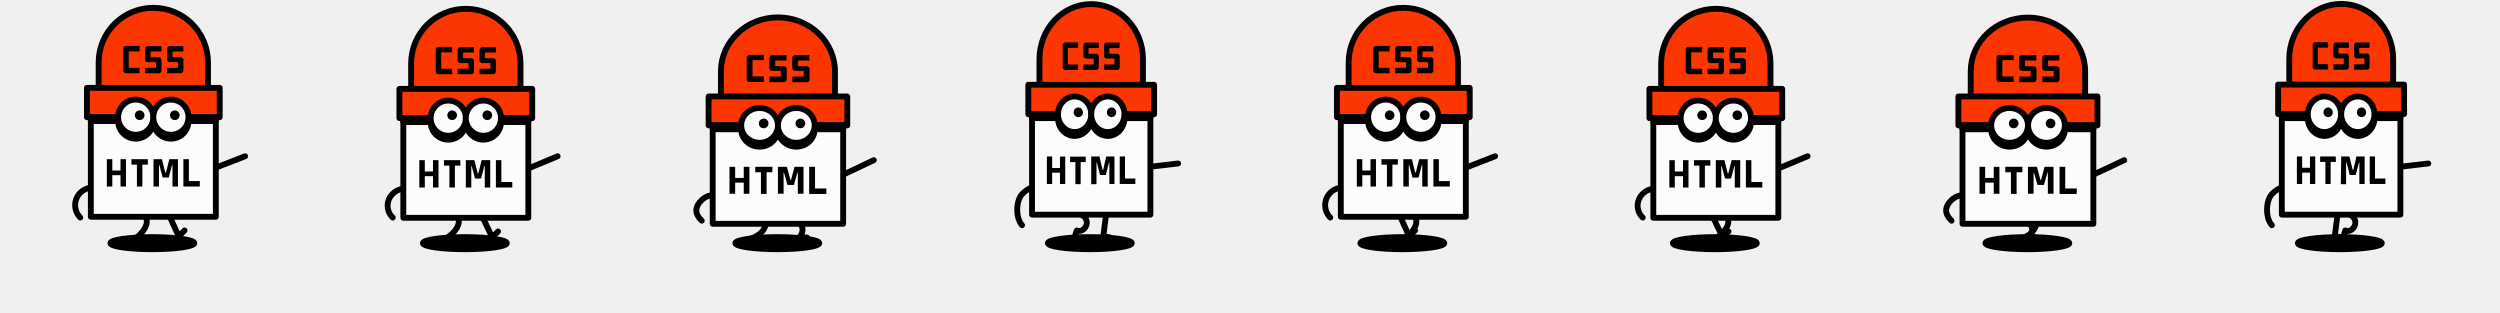
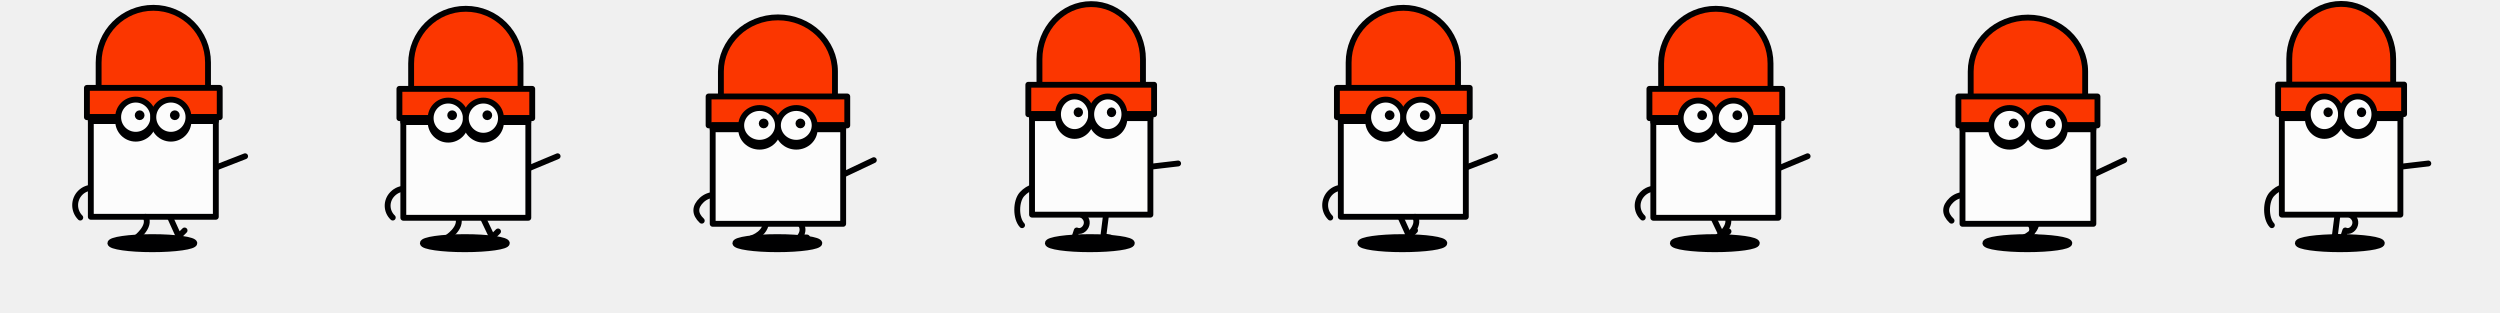
- <svg xmlns="http://www.w3.org/2000/svg" version="1.1" id="Layer_1" x="0px" y="0px" width="1280px" height="160px" viewBox="0 0 1280 160" style="enable-background:new 0 0 1280 160;" xml:space="preserve">
-   <style type="text/css">
- 	.st0{fill:none;}
- 	.st1{fill:#FB3600;stroke:#000001;stroke-width:3;stroke-linecap:round;stroke-linejoin:round;}
- 	.st2{fill:#000001;}
- 	.st3{fill:none;stroke:#000001;stroke-width:3;stroke-linecap:round;stroke-linejoin:round;}
- 	.st4{fill:#000001;stroke:#000001;stroke-width:3;stroke-linecap:round;}
- 	.st5{fill:#FCFCFC;stroke:#000001;stroke-width:3;stroke-linecap:round;stroke-linejoin:round;}
- 	.st6{fill:#000001;stroke:#000001;stroke-width:3;stroke-linecap:round;stroke-linejoin:round;}
- 	.st7{fill:#000001;stroke:#000001;stroke-width:3;}
- </style>
-   <rect class="st0" width="160" height="160" />
-   <g>
-     <g>
-       <path class="st1" d="M50.5,50V32c0-15.5,12.5-28,28-28l0,0c15.5,0,28,12.5,28,28v18H50.5z" />
-       <rect x="44.5" y="45" class="st1" width="68" height="15" />
-       <g>
-         <path class="st2" d="M63.1,36.1V24.9c0-0.8,0.6-1.4,1.4-1.4l0,0h7v2.8h-5.6l0,0v8.4l0,0h5.6v2.8h-7     C63.7,37.5,63.1,36.8,63.1,36.1z" />
-         <path class="st2" d="M74.3,34.7h5.6l0,0v-2.9l0,0h-4.2c-0.8,0-1.4-0.6-1.4-1.4l0,0V25c0-0.8,0.6-1.4,1.4-1.4l0,0h7v2.8h-5.6l0,0     v2.9l0,0h4.2c0.8,0,1.4,0.6,1.4,1.4l0,0v5.4c0,0.8-0.6,1.4-1.4,1.4h-7V34.7z" />
-         <path class="st2" d="M85.5,34.7h5.6l0,0v-2.9l0,0h-4.2c-0.8,0-1.4-0.6-1.4-1.4l0,0V25c0-0.8,0.6-1.4,1.4-1.4l0,0h7v2.8h-5.6l0,0     v2.9l0,0h4.2c0.8,0,1.4,0.6,1.4,1.4l0,0v5.4c0,0.8-0.6,1.4-1.4,1.4h-7V34.7z" />
-       </g>
-     </g>
-     <g>
-       <path class="st3" d="M41.1,111.4c-3.5-3.5-3.5-9.2,0-12.7s9.2-3.5,12.7,0" />
-       <ellipse class="st4" cx="78" cy="124.5" rx="21.5" ry="3.1" />
-       <polyline class="st3" points="86.5,110 91.5,121 94.5,118   " />
-       <line class="st3" x1="107.5" y1="87" x2="125.5" y2="80" />
-       <rect x="46.5" y="60" class="st5" width="64" height="51" />
-       <rect x="46.5" y="60" class="st6" width="64" height="2" />
-       <g>
-         <circle class="st6" cx="69.5" cy="62" r="9" />
-         <circle class="st6" cx="87.5" cy="62" r="9" />
-         <circle class="st5" cx="69.5" cy="60" r="9" />
-         <circle class="st7" cx="71.5" cy="59" r="1" />
-         <circle class="st5" cx="87.5" cy="60" r="9" />
-         <circle class="st7" cx="89.5" cy="59" r="1" />
-       </g>
-       <g>
-         <path class="st2" d="M64.5,81.5v14h-2.8v-5.8h-4.2v5.8h-2.8v-14h2.8v5.8h4.2v-5.8H64.5z" />
-         <path class="st2" d="M75.7,84.3h-2.8v11.2h-2.8V84.3h-2.8v-2.8h8.4L75.7,84.3z" />
-         <path class="st2" d="M78.5,81.5h4.4l1.7,6.8H85l1.7-6.8h4.4v14h-2.8v-11h-0.2l-1.7,6.4h-3.1l-1.7-6.4h-0.2v11h-2.8v-14H78.5z" />
-         <path class="st2" d="M93.9,81.5h2.8v11.2h5.6v2.8h-8.4V81.5z" />
-       </g>
-       <path class="st3" d="M74.5,111c3,5-5,11-5,11" />
-     </g>
+ <svg xmlns="http://www.w3.org/2000/svg" width="1280" height="160" viewBox="0 0 1280 160" fill="none">
+   <g clip-path="url(#clip0_341_1440)">
+     <path d="M50.5 50V32C50.5 16.5 63 4 78.5 4C94 4 106.5 16.5 106.5 32V50H50.5Z" fill="#FB3600" stroke="#000001" stroke-width="3" stroke-linecap="round" stroke-linejoin="round" />
+     <path d="M112.5 45H44.5V60H112.5V45Z" fill="#FB3600" stroke="#000001" stroke-width="3" stroke-linecap="round" stroke-linejoin="round" />
+     <path d="M41.1 111.4C37.6 107.9 37.6 102.2 41.1 98.7C44.6 95.2 50.3 95.2 53.8 98.7" stroke="#000001" stroke-width="3" stroke-linecap="round" stroke-linejoin="round" />
+     <path d="M78 127.6C89.874 127.6 99.5 126.212 99.5 124.5C99.5 122.788 89.874 121.4 78 121.4C66.126 121.4 56.5 122.788 56.5 124.5C56.5 126.212 66.126 127.6 78 127.6Z" fill="#000001" stroke="#000001" stroke-width="3" stroke-linecap="round" />
+     <path d="M86.5 110L91.5 121L94.5 118" stroke="#000001" stroke-width="3" stroke-linecap="round" stroke-linejoin="round" />
+     <path d="M107.5 87L125.5 80" stroke="#000001" stroke-width="3" stroke-linecap="round" stroke-linejoin="round" />
+     <path d="M110.5 60H46.5V111H110.5V60Z" fill="#FCFCFC" stroke="#000001" stroke-width="3" stroke-linecap="round" stroke-linejoin="round" />
+     <path d="M110.5 60H46.5V62H110.5V60Z" fill="#000001" stroke="#000001" stroke-width="3" stroke-linecap="round" stroke-linejoin="round" />
+     <path d="M69.5 71C74.471 71 78.5 66.971 78.5 62C78.5 57.029 74.471 53 69.5 53C64.529 53 60.5 57.029 60.5 62C60.5 66.971 64.529 71 69.5 71Z" fill="#000001" stroke="#000001" stroke-width="3" stroke-linecap="round" stroke-linejoin="round" />
+     <path d="M87.5 71C92.471 71 96.5 66.971 96.5 62C96.5 57.029 92.471 53 87.5 53C82.529 53 78.5 57.029 78.5 62C78.5 66.971 82.529 71 87.5 71Z" fill="#000001" stroke="#000001" stroke-width="3" stroke-linecap="round" stroke-linejoin="round" />
+     <path d="M69.5 69C74.471 69 78.5 64.971 78.5 60C78.5 55.029 74.471 51 69.5 51C64.529 51 60.5 55.029 60.5 60C60.5 64.971 64.529 69 69.5 69Z" fill="#FCFCFC" stroke="#000001" stroke-width="3" stroke-linecap="round" stroke-linejoin="round" />
+     <path d="M71.5 60C72.052 60 72.5 59.552 72.5 59C72.5 58.448 72.052 58 71.5 58C70.948 58 70.5 58.448 70.5 59C70.5 59.552 70.948 60 71.5 60Z" fill="#000001" stroke="#000001" stroke-width="3" />
+     <path d="M87.5 69C92.471 69 96.5 64.971 96.5 60C96.5 55.029 92.471 51 87.5 51C82.529 51 78.5 55.029 78.5 60C78.5 64.971 82.529 69 87.5 69Z" fill="#FCFCFC" stroke="#000001" stroke-width="3" stroke-linecap="round" stroke-linejoin="round" />
+     <path d="M89.5 60C90.052 60 90.5 59.552 90.5 59C90.5 58.448 90.052 58 89.5 58C88.948 58 88.5 58.448 88.5 59C88.5 59.552 88.948 60 89.5 60Z" fill="#000001" stroke="#000001" stroke-width="3" />
+     <path d="M74.5 111C77.5 116 69.5 122 69.5 122" stroke="#000001" stroke-width="3" stroke-linecap="round" stroke-linejoin="round" />
+     <path d="M238 127.6C249.874 127.6 259.5 126.212 259.5 124.5C259.5 122.788 249.874 121.4 238 121.4C226.126 121.4 216.5 122.788 216.5 124.5C216.5 126.212 226.126 127.6 238 127.6Z" fill="#000001" stroke="#000001" stroke-width="3" stroke-linecap="round" />
+     <path d="M246.5 110L252 121.5L255 118.5" stroke="#000001" stroke-width="3" stroke-linecap="round" stroke-linejoin="round" />
+     <path d="M234.5 111C236.9 116.9 228.5 122 228.5 122" stroke="#000001" stroke-width="3" stroke-linecap="round" stroke-linejoin="round" />
+     <path d="M210.5 50.5V32.5C210.5 17 223 4.5 238.5 4.5C254 4.5 266.5 17 266.5 32.5V50.5H210.5Z" fill="#FB3600" stroke="#000001" stroke-width="3" stroke-linecap="round" stroke-linejoin="round" />
+     <path d="M272.5 45.5H204.5V60.5H272.5V45.5Z" fill="#FB3600" stroke="#000001" stroke-width="3" stroke-linecap="round" stroke-linejoin="round" />
+     <path d="M201.1 111.4C197.7 108.2 197.6 102.9 200.8 99.5C200.9 99.4 201 99.3 201.1 99.2C204.6 95.7 210.3 95.7 213.8 99.2" stroke="#000001" stroke-width="3" stroke-linecap="round" stroke-linejoin="round" />
+     <path d="M267.5 87.5L285.5 80" stroke="#000001" stroke-width="3" stroke-linecap="round" stroke-linejoin="round" />
+     <path d="M270.5 60.5H206.5V111.5H270.5V60.5Z" fill="#FCFCFC" stroke="#000001" stroke-width="3" stroke-linecap="round" stroke-linejoin="round" />
+     <path d="M270.5 60.5H206.5V62.5H270.5V60.5Z" fill="#000001" stroke="#000001" stroke-width="3" stroke-linecap="round" stroke-linejoin="round" />
+     <path d="M229.5 71.5C234.471 71.5 238.5 67.471 238.5 62.5C238.5 57.529 234.471 53.5 229.5 53.5C224.529 53.5 220.5 57.529 220.5 62.5C220.5 67.471 224.529 71.5 229.5 71.5Z" fill="#000001" stroke="#000001" stroke-width="3" stroke-linecap="round" stroke-linejoin="round" />
+     <path d="M247.5 71.5C252.471 71.5 256.5 67.471 256.5 62.5C256.5 57.529 252.471 53.5 247.5 53.5C242.529 53.5 238.5 57.529 238.5 62.5C238.5 67.471 242.529 71.5 247.5 71.5Z" fill="#000001" stroke="#000001" stroke-width="3" stroke-linecap="round" stroke-linejoin="round" />
+     <path d="M229.5 69.5C234.471 69.5 238.5 65.471 238.5 60.5C238.5 55.529 234.471 51.5 229.5 51.5C224.529 51.5 220.5 55.529 220.5 60.5C220.5 65.471 224.529 69.5 229.5 69.5Z" fill="#FCFCFC" stroke="#000001" stroke-width="3" stroke-linecap="round" stroke-linejoin="round" />
+     <path d="M231.5 60C232.052 60 232.5 59.552 232.5 59C232.5 58.448 232.052 58 231.5 58C230.948 58 230.5 58.448 230.5 59C230.5 59.552 230.948 60 231.5 60Z" fill="#000001" stroke="#000001" stroke-width="3" />
+     <path d="M247.5 69.5C252.471 69.5 256.5 65.471 256.5 60.5C256.5 55.529 252.471 51.5 247.5 51.5C242.529 51.5 238.5 55.529 238.5 60.5C238.5 65.471 242.529 69.5 247.5 69.5Z" fill="#FCFCFC" stroke="#000001" stroke-width="3" stroke-linecap="round" stroke-linejoin="round" />
+     <path d="M249.5 60C250.052 60 250.5 59.552 250.5 59C250.5 58.448 250.052 58 249.5 58C248.948 58 248.5 58.448 248.5 59C248.5 59.552 248.948 60 249.5 60Z" fill="#000001" stroke="#000001" stroke-width="3" />
+     <path d="M398 127.6C409.874 127.6 419.5 126.212 419.5 124.5C419.5 122.788 409.874 121.4 398 121.4C386.126 121.4 376.5 122.788 376.5 124.5C376.5 126.212 386.126 127.6 398 127.6Z" fill="#000001" stroke="#000001" stroke-width="3" stroke-linecap="round" />
+     <path d="M406.7 112.601C411.2 114.201 412.1 118.201 409.3 121.501L413.2 121.601" stroke="#000001" stroke-width="3" stroke-linecap="round" stroke-linejoin="round" />
+     <path d="M392.1 111.2C393.6 119.5 384.8 122 384.8 122" stroke="#000001" stroke-width="3" stroke-linecap="round" stroke-linejoin="round" />
+     <path d="M369.1 54.3V36.6C369.1 21.3 382.2 8.9 398.3 8.9C414.4 8.9 427.5 21.3 427.5 36.6V54.4L369.1 54.3Z" fill="#FB3600" stroke="#000001" stroke-width="3" stroke-linecap="round" stroke-linejoin="round" />
+     <path d="M433.8 49.4H362.8V64.2H433.8V49.4Z" fill="#FB3600" stroke="#000001" stroke-width="3" stroke-linecap="round" stroke-linejoin="round" />
+     <path d="M359.3 113C355.6 109.5 355.6 105.9 359.3 102.4C363.1 98.9 368.8 98.9 372.6 102.4" stroke="#000001" stroke-width="3" stroke-linecap="round" stroke-linejoin="round" />
+     <path d="M428.6 90.9L447.4 82" stroke="#000001" stroke-width="3" stroke-linecap="round" stroke-linejoin="round" />
+     <path d="M431.7 64.2H364.9V114.6H431.7V64.2Z" fill="#FCFCFC" stroke="#000001" stroke-width="3" stroke-linecap="round" stroke-linejoin="round" />
+     <path d="M431.7 64.2H364.9V66.2H431.7V64.2Z" fill="#000001" stroke="#000001" stroke-width="3" stroke-linecap="round" stroke-linejoin="round" />
+     <path d="M388.9 75.101C394.091 75.101 398.3 71.116 398.3 66.201C398.3 61.285 394.091 57.301 388.9 57.301C383.709 57.301 379.5 61.285 379.5 66.201C379.5 71.116 383.709 75.101 388.9 75.101Z" fill="#000001" stroke="#000001" stroke-width="3" stroke-linecap="round" stroke-linejoin="round" />
+     <path d="M407.7 75.101C412.892 75.101 417.1 71.116 417.1 66.201C417.1 61.285 412.892 57.301 407.7 57.301C402.509 57.301 398.3 61.285 398.3 66.201C398.3 71.116 402.509 75.101 407.7 75.101Z" fill="#000001" stroke="#000001" stroke-width="3" stroke-linecap="round" stroke-linejoin="round" />
+     <path d="M388.9 73.101C394.091 73.101 398.3 69.116 398.3 64.201C398.3 59.285 394.091 55.301 388.9 55.301C383.709 55.301 379.5 59.285 379.5 64.201C379.5 69.116 383.709 73.101 388.9 73.101Z" fill="#FCFCFC" stroke="#000001" stroke-width="3" stroke-linecap="round" stroke-linejoin="round" />
+     <path d="M391 64.201C391.552 64.201 392 63.754 392 63.201C392 62.649 391.552 62.201 391 62.201C390.448 62.201 390 62.649 390 63.201C390 63.754 390.448 64.201 391 64.201Z" fill="#000001" stroke="#000001" stroke-width="3" />
+     <path d="M407.7 73.101C412.892 73.101 417.1 69.116 417.1 64.201C417.1 59.285 412.892 55.301 407.7 55.301C402.509 55.301 398.3 59.285 398.3 64.201C398.3 69.116 402.509 73.101 407.7 73.101Z" fill="#FCFCFC" stroke="#000001" stroke-width="3" stroke-linecap="round" stroke-linejoin="round" />
+     <path d="M409.8 64.201C410.352 64.201 410.8 63.754 410.8 63.201C410.8 62.649 410.352 62.201 409.8 62.201C409.248 62.201 408.8 62.649 408.8 63.201C408.8 63.754 409.248 64.201 409.8 64.201Z" fill="#000001" stroke="#000001" stroke-width="3" />
+     <path d="M558 127.599C569.874 127.599 579.5 126.211 579.5 124.499C579.5 122.787 569.874 121.399 558 121.399C546.126 121.399 536.5 122.787 536.5 124.499C536.5 126.211 546.126 127.599 558 127.599Z" fill="#000001" stroke="#000001" stroke-width="3" stroke-linecap="round" />
+     <path d="M566.3 109.899L564.9 120.999L568.4 121.599" stroke="#000001" stroke-width="3" stroke-linecap="round" stroke-linejoin="round" />
+     <path d="M553.7 109.899C559.4 113.099 555 119.699 551.3 117.999L550.1 121.599" stroke="#000001" stroke-width="3" stroke-linecap="round" stroke-linejoin="round" />
+     <path d="M532.2 48.4V30.3C532.2 14.7 544.1 2.1 558.7 2.1C573.3 2.1 585.2 14.7 585.2 30.3V48.4H532.2Z" fill="#FB3600" stroke="#000001" stroke-width="3" stroke-linecap="round" stroke-linejoin="round" />
+     <path d="M590.9 43.399H526.5V58.499H590.9V43.399Z" fill="#FB3600" stroke="#000001" stroke-width="3" stroke-linecap="round" stroke-linejoin="round" />
+     <path d="M523.3 115.3C520 111.8 520 103 523.3 99.4C526.6 95.8 532 93.8 535.4 97.4" stroke="#000001" stroke-width="3" stroke-linecap="round" stroke-linejoin="round" />
+     <path d="M586.1 85.699L603.2 83.699" stroke="#000001" stroke-width="3" stroke-linecap="round" stroke-linejoin="round" />
+     <path d="M589 58.5H528.4V109.9H589V58.5Z" fill="#FCFCFC" stroke="#000001" stroke-width="3" stroke-linecap="round" stroke-linejoin="round" />
+     <path d="M589 58.5H528.4V60.5H589V58.5Z" fill="#000001" stroke="#000001" stroke-width="3" stroke-linecap="round" stroke-linejoin="round" />
+     <path d="M550.2 69.599C554.894 69.599 558.7 65.525 558.7 60.499C558.7 55.474 554.894 51.399 550.2 51.399C545.506 51.399 541.7 55.474 541.7 60.499C541.7 65.525 545.506 69.599 550.2 69.599Z" fill="#000001" stroke="#000001" stroke-width="3" stroke-linecap="round" stroke-linejoin="round" />
+     <path d="M567.2 69.599C571.894 69.599 575.7 65.525 575.7 60.499C575.7 55.474 571.894 51.399 567.2 51.399C562.506 51.399 558.7 55.474 558.7 60.499C558.7 65.525 562.506 69.599 567.2 69.599Z" fill="#000001" stroke="#000001" stroke-width="3" stroke-linecap="round" stroke-linejoin="round" />
+     <path d="M550.2 67.599C554.894 67.599 558.7 63.525 558.7 58.499C558.7 53.474 554.894 49.399 550.2 49.399C545.506 49.399 541.7 53.474 541.7 58.499C541.7 63.525 545.506 67.599 550.2 67.599Z" fill="#FCFCFC" stroke="#000001" stroke-width="3" stroke-linecap="round" stroke-linejoin="round" />
+     <path d="M552.1 58.499C552.597 58.499 553 58.051 553 57.499C553 56.947 552.597 56.499 552.1 56.499C551.603 56.499 551.2 56.947 551.2 57.499C551.2 58.051 551.603 58.499 552.1 58.499Z" fill="#000001" stroke="#000001" stroke-width="3" />
+     <path d="M567.2 67.599C571.894 67.599 575.7 63.525 575.7 58.499C575.7 53.474 571.894 49.399 567.2 49.399C562.506 49.399 558.7 53.474 558.7 58.499C558.7 63.525 562.506 67.599 567.2 67.599Z" fill="#FCFCFC" stroke="#000001" stroke-width="3" stroke-linecap="round" stroke-linejoin="round" />
+     <path d="M569.1 58.499C569.597 58.499 570 58.051 570 57.499C570 56.947 569.597 56.499 569.1 56.499C568.603 56.499 568.2 56.947 568.2 57.499C568.2 58.051 568.603 58.499 569.1 58.499Z" fill="#000001" stroke="#000001" stroke-width="3" />
+     <path d="M690.5 50V32C690.5 16.5 703 4 718.5 4C734 4 746.5 16.5 746.5 32V50H690.5Z" fill="#FB3600" stroke="#000001" stroke-width="3" stroke-linecap="round" stroke-linejoin="round" />
+     <path d="M752.5 45H684.5V60H752.5V45Z" fill="#FB3600" stroke="#000001" stroke-width="3" stroke-linecap="round" stroke-linejoin="round" />
+     <path d="M681.1 111.4C677.6 107.9 677.6 102.2 681.1 98.7C684.6 95.2 690.3 95.2 693.8 98.7" stroke="#000001" stroke-width="3" stroke-linecap="round" stroke-linejoin="round" />
+     <path d="M718 127.6C729.874 127.6 739.5 126.212 739.5 124.5C739.5 122.788 729.874 121.4 718 121.4C706.126 121.4 696.5 122.788 696.5 124.5C696.5 126.212 706.126 127.6 718 127.6Z" fill="#000001" stroke="#000001" stroke-width="3" stroke-linecap="round" />
+     <path d="M716.5 110L721.5 121L724.5 118" stroke="#000001" stroke-width="3" stroke-linecap="round" stroke-linejoin="round" />
+     <path d="M747.5 87L765.5 80" stroke="#000001" stroke-width="3" stroke-linecap="round" stroke-linejoin="round" />
+     <path d="M750.5 60H686.5V111H750.5V60Z" fill="#FCFCFC" stroke="#000001" stroke-width="3" stroke-linecap="round" stroke-linejoin="round" />
+     <path d="M750.5 60H686.5V62H750.5V60Z" fill="#000001" stroke="#000001" stroke-width="3" stroke-linecap="round" stroke-linejoin="round" />
+     <path d="M709.5 71C714.471 71 718.5 66.971 718.5 62C718.5 57.029 714.471 53 709.5 53C704.529 53 700.5 57.029 700.5 62C700.5 66.971 704.529 71 709.5 71Z" fill="#000001" stroke="#000001" stroke-width="3" stroke-linecap="round" stroke-linejoin="round" />
+     <path d="M727.5 71C732.471 71 736.5 66.971 736.5 62C736.5 57.029 732.471 53 727.5 53C722.529 53 718.5 57.029 718.5 62C718.5 66.971 722.529 71 727.5 71Z" fill="#000001" stroke="#000001" stroke-width="3" stroke-linecap="round" stroke-linejoin="round" />
+     <path d="M709.5 69C714.471 69 718.5 64.971 718.5 60C718.5 55.029 714.471 51 709.5 51C704.529 51 700.5 55.029 700.5 60C700.5 64.971 704.529 69 709.5 69Z" fill="#FCFCFC" stroke="#000001" stroke-width="3" stroke-linecap="round" stroke-linejoin="round" />
+     <path d="M711.5 60C712.052 60 712.5 59.552 712.5 59C712.5 58.448 712.052 58 711.5 58C710.948 58 710.5 58.448 710.5 59C710.5 59.552 710.948 60 711.5 60Z" fill="#000001" stroke="#000001" stroke-width="3" />
+     <path d="M727.5 69C732.471 69 736.5 64.971 736.5 60C736.5 55.029 732.471 51 727.5 51C722.529 51 718.5 55.029 718.5 60C718.5 64.971 722.529 69 727.5 69Z" fill="#FCFCFC" stroke="#000001" stroke-width="3" stroke-linecap="round" stroke-linejoin="round" />
+     <path d="M729.5 60C730.052 60 730.5 59.552 730.5 59C730.5 58.448 730.052 58 729.5 58C728.948 58 728.5 58.448 728.5 59C728.5 59.552 728.948 60 729.5 60Z" fill="#000001" stroke="#000001" stroke-width="3" />
+     <path d="M724.5 111C727.5 116 719.5 122 719.5 122" stroke="#000001" stroke-width="3" stroke-linecap="round" stroke-linejoin="round" />
+     <path d="M878 127.6C889.874 127.6 899.5 126.212 899.5 124.5C899.5 122.788 889.874 121.4 878 121.4C866.126 121.4 856.5 122.788 856.5 124.5C856.5 126.212 866.126 127.6 878 127.6Z" fill="#000001" stroke="#000001" stroke-width="3" stroke-linecap="round" />
+     <path d="M876.5 110L882 121.5L885 118.5" stroke="#000001" stroke-width="3" stroke-linecap="round" stroke-linejoin="round" />
+     <path d="M884.5 111C886.9 116.9 878.5 122 878.5 122" stroke="#000001" stroke-width="3" stroke-linecap="round" stroke-linejoin="round" />
+     <path d="M850.5 50.5V32.5C850.5 17 863 4.5 878.5 4.5C894 4.5 906.5 17 906.5 32.5V50.5H850.5Z" fill="#FB3600" stroke="#000001" stroke-width="3" stroke-linecap="round" stroke-linejoin="round" />
+     <path d="M912.5 45.5H844.5V60.5H912.5V45.5Z" fill="#FB3600" stroke="#000001" stroke-width="3" stroke-linecap="round" stroke-linejoin="round" />
+     <path d="M841.1 111.4C837.7 108.2 837.6 102.9 840.8 99.5C840.9 99.4 841 99.3 841.1 99.2C844.6 95.7 850.3 95.7 853.8 99.2" stroke="#000001" stroke-width="3" stroke-linecap="round" stroke-linejoin="round" />
+     <path d="M907.5 87.5L925.5 80" stroke="#000001" stroke-width="3" stroke-linecap="round" stroke-linejoin="round" />
+     <path d="M910.5 60.5H846.5V111.5H910.5V60.5Z" fill="#FCFCFC" stroke="#000001" stroke-width="3" stroke-linecap="round" stroke-linejoin="round" />
+     <path d="M910.5 60.5H846.5V62.5H910.5V60.5Z" fill="#000001" stroke="#000001" stroke-width="3" stroke-linecap="round" stroke-linejoin="round" />
+     <path d="M869.5 71.5C874.471 71.5 878.5 67.471 878.5 62.5C878.5 57.529 874.471 53.5 869.5 53.5C864.529 53.5 860.5 57.529 860.5 62.5C860.5 67.471 864.529 71.5 869.5 71.5Z" fill="#000001" stroke="#000001" stroke-width="3" stroke-linecap="round" stroke-linejoin="round" />
+     <path d="M887.5 71.5C892.471 71.5 896.5 67.471 896.5 62.5C896.5 57.529 892.471 53.5 887.5 53.5C882.529 53.5 878.5 57.529 878.5 62.5C878.5 67.471 882.529 71.5 887.5 71.5Z" fill="#000001" stroke="#000001" stroke-width="3" stroke-linecap="round" stroke-linejoin="round" />
+     <path d="M869.5 69.5C874.471 69.5 878.5 65.471 878.5 60.5C878.5 55.529 874.471 51.5 869.5 51.5C864.529 51.5 860.5 55.529 860.5 60.5C860.5 65.471 864.529 69.5 869.5 69.5Z" fill="#FCFCFC" stroke="#000001" stroke-width="3" stroke-linecap="round" stroke-linejoin="round" />
+     <path d="M871.5 60C872.052 60 872.5 59.552 872.5 59C872.5 58.448 872.052 58 871.5 58C870.948 58 870.5 58.448 870.5 59C870.5 59.552 870.948 60 871.5 60Z" fill="#000001" stroke="#000001" stroke-width="3" />
+     <path d="M887.5 69.5C892.471 69.5 896.5 65.471 896.5 60.5C896.5 55.529 892.471 51.5 887.5 51.5C882.529 51.5 878.5 55.529 878.5 60.5C878.5 65.471 882.529 69.5 887.5 69.5Z" fill="#FCFCFC" stroke="#000001" stroke-width="3" stroke-linecap="round" stroke-linejoin="round" />
+     <path d="M889.5 60C890.052 60 890.5 59.552 890.5 59C890.5 58.448 890.052 58 889.5 58C888.948 58 888.5 58.448 888.5 59C888.5 59.552 888.948 60 889.5 60Z" fill="#000001" stroke="#000001" stroke-width="3" />
+     <path d="M1038 127.6C1049.87 127.6 1059.5 126.212 1059.5 124.5C1059.5 122.788 1049.87 121.4 1038 121.4C1026.13 121.4 1016.5 122.788 1016.5 124.5C1016.5 126.212 1026.13 127.6 1038 127.6Z" fill="#000001" stroke="#000001" stroke-width="3" stroke-linecap="round" />
+     <path d="M1036.2 112.601C1040.8 114.201 1041.7 118.201 1038.8 121.501L1042.7 121.601" stroke="#000001" stroke-width="3" stroke-linecap="round" stroke-linejoin="round" />
+     <path d="M1042.6 111.2C1044.1 119.5 1035.2 122 1035.2 122" stroke="#000001" stroke-width="3" stroke-linecap="round" stroke-linejoin="round" />
+     <path d="M1009 54.4V36.6C1009 21.3 1022.1 9 1038.3 9C1054.5 9 1067.6 21.4 1067.6 36.6V54.4H1009Z" fill="#FB3600" stroke="#000001" stroke-width="3" stroke-linecap="round" stroke-linejoin="round" />
+     <path d="M1073.9 49.4H1002.7V64.2H1073.9V49.4Z" fill="#FB3600" stroke="#000001" stroke-width="3" stroke-linecap="round" stroke-linejoin="round" />
+     <path d="M999.2 113C995.5 109.5 995.5 105.9 999.2 102.4C1003 98.9 1008.8 98.9 1012.5 102.4" stroke="#000001" stroke-width="3" stroke-linecap="round" stroke-linejoin="round" />
+     <path d="M1068.7 90.9L1087.6 82" stroke="#000001" stroke-width="3" stroke-linecap="round" stroke-linejoin="round" />
+     <path d="M1071.8 64.2H1004.8V114.6H1071.8V64.2Z" fill="#FCFCFC" stroke="#000001" stroke-width="3" stroke-linecap="round" stroke-linejoin="round" />
+     <path d="M1071.8 64.2H1004.8V66.2H1071.8V64.2Z" fill="#000001" stroke="#000001" stroke-width="3" stroke-linecap="round" stroke-linejoin="round" />
+     <path d="M1028.9 75.1C1034.09 75.1 1038.3 71.115 1038.3 66.2C1038.3 61.285 1034.09 57.3 1028.9 57.3C1023.71 57.3 1019.5 61.285 1019.5 66.2C1019.5 71.115 1023.71 75.1 1028.9 75.1Z" fill="#000001" stroke="#000001" stroke-width="3" stroke-linecap="round" stroke-linejoin="round" />
+     <path d="M1047.8 75.1C1052.99 75.1 1057.2 71.115 1057.2 66.2C1057.2 61.285 1052.99 57.3 1047.8 57.3C1042.61 57.3 1038.4 61.285 1038.4 66.2C1038.4 71.115 1042.61 75.1 1047.8 75.1Z" fill="#000001" stroke="#000001" stroke-width="3" stroke-linecap="round" stroke-linejoin="round" />
+     <path d="M1028.9 73.1C1034.09 73.1 1038.3 69.115 1038.3 64.2C1038.3 59.285 1034.09 55.3 1028.9 55.3C1023.71 55.3 1019.5 59.285 1019.5 64.2C1019.5 69.115 1023.71 73.1 1028.9 73.1Z" fill="#FCFCFC" stroke="#000001" stroke-width="3" stroke-linecap="round" stroke-linejoin="round" />
+     <path d="M1031 64.2C1031.55 64.2 1032 63.752 1032 63.2C1032 62.648 1031.55 62.2 1031 62.2C1030.45 62.2 1030 62.648 1030 63.2C1030 63.752 1030.45 64.2 1031 64.2Z" fill="#000001" stroke="#000001" stroke-width="3" />
+     <path d="M1047.8 73.1C1052.99 73.1 1057.2 69.115 1057.2 64.2C1057.2 59.285 1052.99 55.3 1047.8 55.3C1042.61 55.3 1038.4 59.285 1038.4 64.2C1038.4 69.115 1042.61 73.1 1047.8 73.1Z" fill="#FCFCFC" stroke="#000001" stroke-width="3" stroke-linecap="round" stroke-linejoin="round" />
+     <path d="M1049.9 64.2C1050.45 64.2 1050.9 63.752 1050.9 63.2C1050.9 62.648 1050.45 62.2 1049.9 62.2C1049.35 62.2 1048.9 62.648 1048.9 63.2C1048.9 63.752 1049.35 64.2 1049.9 64.2Z" fill="#000001" stroke="#000001" stroke-width="3" />
+     <path d="M1198 127.6C1209.87 127.6 1219.5 126.212 1219.5 124.5C1219.5 122.788 1209.87 121.4 1198 121.4C1186.13 121.4 1176.5 122.788 1176.5 124.5C1176.5 126.212 1186.13 127.6 1198 127.6Z" fill="#000001" stroke="#000001" stroke-width="3" stroke-linecap="round" />
+     <path d="M1196.8 109.9L1195.4 121L1198.9 121.6" stroke="#000001" stroke-width="3" stroke-linecap="round" stroke-linejoin="round" />
+     <path d="M1203.2 109.9C1208.9 113.1 1204.5 119.7 1200.8 118L1199.6 121.6" stroke="#000001" stroke-width="3" stroke-linecap="round" stroke-linejoin="round" />
+     <path d="M1172.1 48.4V30.2C1172.1 14.6 1184 2 1198.7 2C1213.4 2 1225.3 14.6 1225.3 30.2V48.4H1172.1Z" fill="#FB3600" stroke="#000001" stroke-width="3" stroke-linecap="round" stroke-linejoin="round" />
+     <path d="M1230.9 43.3H1166.4V58.4H1230.9V43.3Z" fill="#FB3600" stroke="#000001" stroke-width="3" stroke-linecap="round" stroke-linejoin="round" />
+     <path d="M1163.2 115.3C1159.9 111.8 1159.9 103 1163.2 99.4C1166.5 95.8 1171.9 93.8 1175.3 97.4" stroke="#000001" stroke-width="3" stroke-linecap="round" stroke-linejoin="round" />
+     <path d="M1226.2 85.7L1243.3 83.7" stroke="#000001" stroke-width="3" stroke-linecap="round" stroke-linejoin="round" />
+     <path d="M1229 58.5H1168.3V109.9H1229V58.5Z" fill="#FCFCFC" stroke="#000001" stroke-width="3" stroke-linecap="round" stroke-linejoin="round" />
+     <path d="M1229 58.5H1168.3V60.5H1229V58.5Z" fill="#000001" stroke="#000001" stroke-width="3" stroke-linecap="round" stroke-linejoin="round" />
+     <path d="M1190.1 69.6C1194.79 69.6 1198.6 65.526 1198.6 60.5C1198.6 55.475 1194.79 51.4 1190.1 51.4C1185.41 51.4 1181.6 55.475 1181.6 60.5C1181.6 65.526 1185.41 69.6 1190.1 69.6Z" fill="#000001" stroke="#000001" stroke-width="3" stroke-linecap="round" stroke-linejoin="round" />
+     <path d="M1207.2 69.6C1211.89 69.6 1215.7 65.526 1215.7 60.5C1215.7 55.475 1211.89 51.4 1207.2 51.4C1202.51 51.4 1198.7 55.475 1198.7 60.5C1198.7 65.526 1202.51 69.6 1207.2 69.6Z" fill="#000001" stroke="#000001" stroke-width="3" stroke-linecap="round" stroke-linejoin="round" />
+     <path d="M1190.1 67.6C1194.79 67.6 1198.6 63.526 1198.6 58.5C1198.6 53.475 1194.79 49.4 1190.1 49.4C1185.41 49.4 1181.6 53.475 1181.6 58.5C1181.6 63.526 1185.41 67.6 1190.1 67.6Z" fill="#FCFCFC" stroke="#000001" stroke-width="3" stroke-linecap="round" stroke-linejoin="round" />
+     <path d="M1192 58.5C1192.5 58.5 1192.9 58.052 1192.9 57.5C1192.9 56.948 1192.5 56.5 1192 56.5C1191.5 56.5 1191.1 56.948 1191.1 57.5C1191.1 58.052 1191.5 58.5 1192 58.5Z" fill="#000001" stroke="#000001" stroke-width="3" />
+     <path d="M1207.2 67.6C1211.89 67.6 1215.7 63.526 1215.7 58.5C1215.7 53.475 1211.89 49.4 1207.2 49.4C1202.51 49.4 1198.7 53.475 1198.7 58.5C1198.7 63.526 1202.51 67.6 1207.2 67.6Z" fill="#FCFCFC" stroke="#000001" stroke-width="3" stroke-linecap="round" stroke-linejoin="round" />
+     <path d="M1209.1 58.5C1209.6 58.5 1210 58.052 1210 57.5C1210 56.948 1209.6 56.5 1209.1 56.5C1208.6 56.5 1208.2 56.948 1208.2 57.5C1208.2 58.052 1208.6 58.5 1209.1 58.5Z" fill="#000001" stroke="#000001" stroke-width="3" />
  </g>
-   <rect x="160" class="st0" width="160" height="160" />
-   <g>
-     <ellipse class="st4" cx="238" cy="124.5" rx="21.5" ry="3.1" />
-     <g>
-       <polyline class="st3" points="246.5,110 252,121.5 255,118.5   " />
-       <path class="st3" d="M234.5,111c2.4,5.9-6,11-6,11" />
-     </g>
-     <g>
-       <path class="st1" d="M210.5,50.5v-18c0-15.5,12.5-28,28-28l0,0c15.5,0,28,12.5,28,28v18H210.5z" />
-       <rect x="204.5" y="45.5" class="st1" width="68" height="15" />
-       <g>
-         <path class="st2" d="M223.1,36.6V25.4c0-0.8,0.6-1.4,1.4-1.4h7v2.8h-5.6l0,0v8.4l0,0h5.6V38h-7C223.7,38,223.1,37.3,223.1,36.6z" />
-         <path class="st2" d="M234.3,35.2h5.6l0,0v-2.9l0,0h-4.2c-0.8,0-1.4-0.6-1.4-1.4v-5.4c0-0.8,0.6-1.4,1.4-1.4h7v2.8h-5.6l0,0v2.9     l0,0h4.2c0.8,0,1.4,0.6,1.4,1.4v5.4c0,0.8-0.6,1.4-1.4,1.4h-7V35.2z" />
-         <path class="st2" d="M245.5,35.2h5.6l0,0v-2.9l0,0h-4.2c-0.8,0-1.4-0.6-1.4-1.4v-5.4c0-0.8,0.6-1.4,1.4-1.4h7v2.8h-5.6l0,0v2.9     l0,0h4.2c0.8,0,1.4,0.6,1.4,1.4v5.4c0,0.8-0.6,1.4-1.4,1.4h-7V35.2z" />
-       </g>
-       <path class="st3" d="M201.1,111.4c-3.4-3.2-3.5-8.5-0.3-11.9c0.1-0.1,0.2-0.2,0.3-0.3c3.5-3.5,9.2-3.5,12.7,0l0,0" />
-       <line class="st3" x1="267.5" y1="87.5" x2="285.5" y2="80" />
-       <rect x="206.5" y="60.5" class="st5" width="64" height="51" />
-       <rect x="206.5" y="60.5" class="st6" width="64" height="2" />
-       <g>
-         <circle class="st6" cx="229.5" cy="62.5" r="9" />
-         <circle class="st6" cx="247.5" cy="62.5" r="9" />
-         <circle class="st5" cx="229.5" cy="60.5" r="9" />
-         <circle class="st7" cx="231.5" cy="59" r="1" />
-         <circle class="st5" cx="247.5" cy="60.5" r="9" />
-         <circle class="st7" cx="249.5" cy="59" r="1" />
-       </g>
-       <g>
-         <path class="st2" d="M224.5,82v14h-2.8v-5.8h-4.2V96h-2.8V82h2.8v5.8h4.2V82H224.5z" />
-         <path class="st2" d="M235.7,84.8h-2.8V96h-2.8V84.8h-2.8V82h8.4L235.7,84.8z" />
-         <path class="st2" d="M238.5,82h4.4l1.7,6.8h0.3l1.7-6.8h4.4v14h-2.8V85H248l-1.7,6.4h-3.1l-1.7-6.4h-0.2v11h-2.8L238.5,82z" />
-         <path class="st2" d="M253.9,82h2.8v11.2h5.6V96h-8.4V82z" />
-       </g>
-     </g>
-   </g>
-   <rect x="320" class="st0" width="160" height="160" />
-   <g>
-     <ellipse class="st4" cx="398" cy="124.5" rx="21.5" ry="3.1" />
-     <g>
-       <path class="st3" d="M406.7,112.6c4.5,1.6,5.4,5.6,2.6,8.9l3.9,0.1" />
-       <path class="st3" d="M392.1,111.2c1.5,8.3-7.3,10.8-7.3,10.8" />
-     </g>
-     <g>
-       <path class="st1" d="M369.1,54.3V36.6c0-15.3,13.1-27.7,29.2-27.7l0,0c16.1,0,29.2,12.4,29.2,27.7v17.8L369.1,54.3z" />
-       <rect x="362.8" y="49.4" class="st1" width="71" height="14.8" />
-       <g>
-         <path class="st2" d="M382.3,40.6V29.5c0-0.8,0.7-1.4,1.5-1.4h7.3v2.7h-5.8l0,0v8.3l0,0h5.8V42h-7.3     C382.9,42,382.3,41.4,382.3,40.6z" />
-         <path class="st2" d="M394,39.2h5.8l0,0v-2.9l0,0h-4.4c-0.8,0-1.4-0.6-1.5-1.4v-5.3c0-0.8,0.7-1.4,1.5-1.4h7.3V31h-5.8l0,0v2.9     l0,0h4.4c0.8,0,1.4,0.6,1.5,1.4v5.4c0,0.8-0.7,1.4-1.5,1.4H394V39.2z" />
-         <path class="st2" d="M405.7,39.2h5.8l0,0v-2.9l0,0h-4.4c-0.8,0-1.4-0.6-1.5-1.4v-5.3c0-0.8,0.7-1.4,1.5-1.4h7.3V31h-5.8l0,0v2.9     l0,0h4.4c0.8,0,1.4,0.6,1.5,1.4v5.4c0,0.8-0.7,1.4-1.5,1.4h-7.3V39.2z" />
-       </g>
-       <path class="st3" d="M359.3,113c-3.7-3.5-3.7-7.1,0-10.6c3.8-3.5,9.5-3.5,13.3,0" />
-       <line class="st3" x1="428.6" y1="90.9" x2="447.4" y2="82" />
-       <rect x="364.9" y="64.2" class="st5" width="66.8" height="50.4" />
-       <rect x="364.9" y="64.2" class="st6" width="66.8" height="2" />
-       <g>
-         <ellipse class="st6" cx="388.9" cy="66.2" rx="9.4" ry="8.9" />
-         <ellipse class="st6" cx="407.7" cy="66.2" rx="9.4" ry="8.9" />
-         <ellipse class="st5" cx="388.9" cy="64.2" rx="9.4" ry="8.9" />
-         <ellipse class="st7" cx="391" cy="63.2" rx="1" ry="1" />
-         <ellipse class="st5" cx="407.7" cy="64.2" rx="9.4" ry="8.9" />
-         <ellipse class="st7" cx="409.8" cy="63.2" rx="1" ry="1" />
-       </g>
-       <g>
-         <path class="st2" d="M383.7,85.4v13.8h-2.9v-5.7h-4.4v5.7h-2.9V85.4h2.9v5.7h4.4v-5.7H383.7z" />
-         <path class="st2" d="M395.4,88.2h-2.9v11.1h-2.9V88.2h-2.9v-2.8h8.8L395.4,88.2z" />
-         <path class="st2" d="M398.3,85.4h4.6l1.8,6.7h0.3l1.8-6.7h4.6v13.8h-2.9V88.4h-0.2l-1.8,6.3h-3.3l-1.8-6.3h-0.2v10.8h-2.9V85.4z" />
-         <path class="st2" d="M414.4,85.4h2.9v11.1h5.8v2.8h-8.8V85.4H414.4z" />
-       </g>
-     </g>
-   </g>
-   <rect x="480" class="st0" width="160" height="160" />
-   <rect x="480" class="st0" width="160" height="160" />
-   <g>
-     <ellipse class="st4" cx="558" cy="124.5" rx="21.5" ry="3.1" />
-     <g>
-       <polyline class="st3" points="566.3,109.9 564.9,121 568.4,121.6   " />
-       <path class="st3" d="M553.7,109.9c5.7,3.2,1.3,9.8-2.4,8.1l-1.2,3.6" />
-     </g>
-     <g>
-       <path class="st1" d="M532.2,48.4V30.3c0-15.6,11.9-28.2,26.5-28.2l0,0c14.6,0,26.5,12.6,26.5,28.2v18.1H532.2z" />
-       <rect x="526.5" y="43.4" class="st1" width="64.4" height="15.1" />
-       <g>
-         <path class="st2" d="M544.1,34.4V23.1c0-0.8,0.6-1.4,1.3-1.4h6.6v2.8h-5.3l0,0V33l0,0h5.3v2.8h-6.6     C544.7,35.8,544.1,35.1,544.1,34.4z" />
-         <path class="st2" d="M554.7,33h5.3l0,0v-3l0,0h-4c-0.8,0-1.3-0.7-1.3-1.4v-5.4c0-0.8,0.6-1.4,1.3-1.4h6.6v2.8h-5.3l0,0v2.9l0,0h4     c0.8,0,1.3,0.7,1.3,1.4v5.5c0,0.8-0.6,1.4-1.3,1.4h-6.6V33z" />
-         <path class="st2" d="M565.3,33h5.3l0,0v-3l0,0h-4c-0.8,0-1.3-0.7-1.3-1.4v-5.4c0-0.8,0.6-1.4,1.3-1.4h6.6v2.8H568l0,0v2.9l0,0h4     c0.8,0,1.3,0.7,1.3,1.4v5.5c0,0.8-0.6,1.4-1.3,1.4h-6.6L565.3,33z" />
-       </g>
-       <path class="st3" d="M523.3,115.3c-3.3-3.5-3.3-12.3,0-15.9s8.7-5.6,12.1-2" />
-       <line class="st3" x1="586.1" y1="85.7" x2="603.2" y2="83.7" />
-       <rect x="528.4" y="58.5" class="st5" width="60.6" height="51.4" />
-       <rect x="528.4" y="58.5" class="st6" width="60.6" height="2" />
-       <g>
-         <ellipse class="st6" cx="550.2" cy="60.5" rx="8.5" ry="9.1" />
-         <ellipse class="st6" cx="567.2" cy="60.5" rx="8.5" ry="9.1" />
-         <ellipse class="st5" cx="550.2" cy="58.5" rx="8.5" ry="9.1" />
-         <ellipse class="st7" cx="552.1" cy="57.5" rx="0.9" ry="1" />
-         <ellipse class="st5" cx="567.2" cy="58.5" rx="8.5" ry="9.1" />
-         <ellipse class="st7" cx="569.1" cy="57.5" rx="0.9" ry="1" />
-       </g>
-       <g>
-         <path class="st2" d="M545.4,80.1v14.1h-2.7v-5.8h-4v5.8H536V80.1h2.7V86h4v-5.8L545.4,80.1L545.4,80.1z" />
-         <path class="st2" d="M556,83h-2.7v11.3h-2.7V83h-2.7v-2.8h8V83H556z" />
-         <path class="st2" d="M558.7,80.1h4.2l1.6,6.9h0.3l1.6-6.9h4.2v14.1H568v-11h-0.2l-1.6,6.4h-3l-1.6-6.4h-0.2v11.1h-2.7V80.1z" />
-         <path class="st2" d="M573.3,80.1h2.7v11.3h5.3v2.8h-8V80.1z" />
-       </g>
-     </g>
-   </g>
-   <rect x="640" class="st0" width="160" height="160" />
-   <g>
-     <g>
-       <path class="st1" d="M690.5,50V32c0-15.5,12.5-28,28-28l0,0c15.5,0,28,12.5,28,28v18H690.5z" />
-       <rect x="684.5" y="45" class="st1" width="68" height="15" />
-       <g>
-         <path class="st2" d="M703.1,36.1V24.9c0-0.8,0.6-1.4,1.4-1.4l0,0h7v2.8h-5.6l0,0v8.4l0,0h5.6v2.8h-7     C703.7,37.5,703.1,36.8,703.1,36.1z" />
-         <path class="st2" d="M714.3,34.7h5.6l0,0v-2.9l0,0h-4.2c-0.8,0-1.4-0.6-1.4-1.4l0,0V25c0-0.8,0.6-1.4,1.4-1.4l0,0h7v2.8h-5.6l0,0     v2.9l0,0h4.2c0.8,0,1.4,0.6,1.4,1.4l0,0v5.4c0,0.8-0.6,1.4-1.4,1.4h-7V34.7z" />
-         <path class="st2" d="M725.5,34.7h5.6l0,0v-2.9l0,0h-4.2c-0.8,0-1.4-0.6-1.4-1.4l0,0V25c0-0.8,0.6-1.4,1.4-1.4l0,0h7v2.8h-5.6l0,0     v2.9l0,0h4.2c0.8,0,1.4,0.6,1.4,1.4l0,0v5.4c0,0.8-0.6,1.4-1.4,1.4h-7V34.7z" />
-       </g>
-     </g>
-     <g>
-       <path class="st3" d="M681.1,111.4c-3.5-3.5-3.5-9.2,0-12.7s9.2-3.5,12.7,0l0,0" />
-       <ellipse class="st4" cx="718" cy="124.5" rx="21.5" ry="3.1" />
-       <polyline class="st3" points="716.5,110 721.5,121 724.5,118   " />
-       <line class="st3" x1="747.5" y1="87" x2="765.5" y2="80" />
-       <rect x="686.5" y="60" class="st5" width="64" height="51" />
-       <rect x="686.5" y="60" class="st6" width="64" height="2" />
-       <g>
-         <circle class="st6" cx="709.5" cy="62" r="9" />
-         <circle class="st6" cx="727.5" cy="62" r="9" />
-         <circle class="st5" cx="709.5" cy="60" r="9" />
-         <circle class="st7" cx="711.5" cy="59" r="1" />
-         <circle class="st5" cx="727.5" cy="60" r="9" />
-         <circle class="st7" cx="729.5" cy="59" r="1" />
-       </g>
-       <g>
-         <path class="st2" d="M704.5,81.5v14h-2.8v-5.8h-4.2v5.8h-2.8v-14h2.8v5.8h4.2v-5.8H704.5z" />
-         <path class="st2" d="M715.7,84.3h-2.8v11.2h-2.8V84.3h-2.8v-2.8h8.4L715.7,84.3z" />
-         <path class="st2" d="M718.5,81.5h4.4l1.7,6.8h0.3l1.7-6.8h4.4v14h-2.8v-11H728l-1.7,6.4h-3.1l-1.7-6.4h-0.2v11h-2.8L718.5,81.5z" />
-         <path class="st2" d="M733.9,81.5h2.8v11.2h5.6v2.8h-8.4L733.9,81.5z" />
-       </g>
-       <path class="st3" d="M724.5,111c3,5-5,11-5,11" />
-     </g>
-   </g>
-   <rect x="800" class="st0" width="160" height="160" />
-   <g>
-     <ellipse class="st4" cx="878" cy="124.5" rx="21.5" ry="3.1" />
-     <g>
-       <polyline class="st3" points="876.5,110 882,121.5 885,118.5   " />
-       <path class="st3" d="M884.5,111c2.4,5.9-6,11-6,11" />
-     </g>
-     <g>
-       <path class="st1" d="M850.5,50.5v-18c0-15.5,12.5-28,28-28l0,0c15.5,0,28,12.5,28,28v18H850.5z" />
-       <rect x="844.5" y="45.5" class="st1" width="68" height="15" />
-       <g>
-         <path class="st2" d="M863.1,36.6V25.4c0-0.8,0.6-1.4,1.4-1.4l0,0h7v2.8h-5.6l0,0v8.4l0,0h5.6V38h-7     C863.7,38,863.1,37.3,863.1,36.6z" />
-         <path class="st2" d="M874.3,35.2h5.6l0,0v-2.9l0,0h-4.2c-0.8,0-1.4-0.6-1.4-1.4l0,0v-5.4c0-0.8,0.6-1.4,1.4-1.4l0,0h7v2.8h-5.6     l0,0v2.9l0,0h4.2c0.8,0,1.4,0.6,1.4,1.4l0,0v5.4c0,0.8-0.6,1.4-1.4,1.4h-7V35.2z" />
-         <path class="st2" d="M885.5,35.2h5.6l0,0v-2.9l0,0h-4.2c-0.8,0-1.4-0.6-1.4-1.4l0,0v-5.4c0-0.8,0.6-1.4,1.4-1.4l0,0h7v2.8h-5.6     l0,0v2.9l0,0h4.2c0.8,0,1.4,0.6,1.4,1.4l0,0v5.4c0,0.8-0.6,1.4-1.4,1.4h-7V35.2z" />
-       </g>
-       <path class="st3" d="M841.1,111.4c-3.4-3.2-3.5-8.5-0.3-11.9c0.1-0.1,0.2-0.2,0.3-0.3c3.5-3.5,9.2-3.5,12.7,0l0,0" />
-       <line class="st3" x1="907.5" y1="87.5" x2="925.5" y2="80" />
-       <rect x="846.5" y="60.5" class="st5" width="64" height="51" />
-       <rect x="846.5" y="60.5" class="st6" width="64" height="2" />
-       <g>
-         <circle class="st6" cx="869.5" cy="62.5" r="9" />
-         <circle class="st6" cx="887.5" cy="62.5" r="9" />
-         <circle class="st5" cx="869.5" cy="60.5" r="9" />
-         <circle class="st7" cx="871.5" cy="59" r="1" />
-         <circle class="st5" cx="887.5" cy="60.5" r="9" />
-         <circle class="st7" cx="889.5" cy="59" r="1" />
-       </g>
-       <g>
-         <path class="st2" d="M864.5,82v14h-2.8v-5.8h-4.2V96h-2.8V82h2.8v5.8h4.2V82H864.5z" />
-         <path class="st2" d="M875.7,84.8h-2.8V96h-2.8V84.8h-2.8V82h8.4L875.7,84.8z" />
-         <path class="st2" d="M878.5,82h4.4l1.7,6.8h0.3l1.7-6.8h4.4v14h-2.8V85H888l-1.7,6.4h-3.1l-1.7-6.4h-0.2v11h-2.8L878.5,82z" />
-         <path class="st2" d="M893.9,82h2.8v11.2h5.6V96h-8.4L893.9,82z" />
-       </g>
-     </g>
-   </g>
-   <rect x="960" class="st0" width="160" height="160" />
-   <g>
-     <ellipse class="st4" cx="1038" cy="124.5" rx="21.5" ry="3.1" />
-     <g>
-       <path class="st3" d="M1036.2,112.6c4.6,1.6,5.5,5.6,2.6,8.9l3.9,0.1" />
-       <path class="st3" d="M1042.6,111.2c1.5,8.3-7.4,10.8-7.4,10.8" />
-     </g>
-     <g>
-       <path class="st1" d="M1009,54.4V36.6c0-15.3,13.1-27.6,29.3-27.6l0,0c16.2,0,29.3,12.4,29.3,27.6v17.8    C1067.6,54.4,1009,54.4,1009,54.4z" />
-       <rect x="1002.7" y="49.4" class="st1" width="71.2" height="14.8" />
-       <g>
-         <path class="st2" d="M1022.2,40.6V29.5c0-0.8,0.7-1.4,1.5-1.4h7.3v2.7h-5.8l0,0v8.3l0,0h5.8V42h-7.3     C1022.9,42,1022.2,41.4,1022.2,40.6z" />
-         <path class="st2" d="M1033.9,39.2h5.8l0,0v-2.9l0,0h-4.4c-0.8,0-1.4-0.6-1.5-1.4v-5.3c0-0.8,0.7-1.4,1.5-1.4h7.3V31h-5.8l0,0v2.9     l0,0h4.4c0.8,0,1.4,0.6,1.5,1.4v5.4c0,0.8-0.7,1.4-1.5,1.4h-7.3V39.2z" />
-         <path class="st2" d="M1045.7,39.2h5.8l0,0v-2.9l0,0h-4.4c-0.8,0-1.4-0.6-1.5-1.4v-5.3c0-0.8,0.7-1.4,1.5-1.4h7.3V31h-5.8l0,0v2.9     l0,0h4.4c0.8,0,1.4,0.6,1.5,1.4v5.4c0,0.8-0.7,1.4-1.5,1.4h-7.3V39.2z" />
-       </g>
-       <path class="st3" d="M999.2,113c-3.7-3.5-3.7-7.1,0-10.6c3.8-3.5,9.6-3.5,13.3,0" />
-       <line class="st3" x1="1068.7" y1="90.9" x2="1087.6" y2="82" />
-       <rect x="1004.8" y="64.2" class="st5" width="67" height="50.4" />
-       <rect x="1004.8" y="64.2" class="st6" width="67" height="2" />
-       <g>
-         <ellipse class="st6" cx="1028.9" cy="66.2" rx="9.4" ry="8.9" />
-         <ellipse class="st6" cx="1047.8" cy="66.2" rx="9.4" ry="8.9" />
-         <ellipse class="st5" cx="1028.9" cy="64.2" rx="9.4" ry="8.9" />
-         <ellipse class="st7" cx="1031" cy="63.2" rx="1" ry="1" />
-         <ellipse class="st5" cx="1047.8" cy="64.2" rx="9.4" ry="8.9" />
-         <ellipse class="st7" cx="1049.9" cy="63.2" rx="1" ry="1" />
-       </g>
-       <g>
-         <path class="st2" d="M1023.7,85.4v13.8h-2.9v-5.7h-4.4v5.7h-2.9V85.4h2.9v5.7h4.4v-5.7H1023.7z" />
-         <path class="st2" d="M1035.4,88.2h-2.9v11.1h-2.9V88.2h-2.9v-2.8h8.8L1035.4,88.2z" />
-         <path class="st2" d="M1038.3,85.4h4.6l1.8,6.7h0.3l1.8-6.7h4.6v13.8h-2.9V88.4h-0.2l-1.8,6.3h-3.3l-1.8-6.3h-0.2v10.8h-2.9V85.4z     " />
-         <path class="st2" d="M1054.5,85.4h2.9v11.1h5.9v2.8h-8.8V85.4z" />
-       </g>
-     </g>
-   </g>
-   <rect x="1120" class="st0" width="160" height="160" />
-   <rect x="1120" class="st0" width="160" height="160" />
-   <g>
-     <ellipse class="st4" cx="1198" cy="124.5" rx="21.5" ry="3.1" />
-     <g>
-       <polyline class="st3" points="1196.8,109.9 1195.4,121 1198.9,121.6   " />
-       <path class="st3" d="M1203.2,109.9c5.7,3.2,1.3,9.8-2.4,8.1l-1.2,3.6" />
-     </g>
-     <g>
-       <path class="st1" d="M1172.1,48.4V30.2c0-15.6,11.9-28.2,26.6-28.2l0,0c14.7,0,26.6,12.6,26.6,28.2v18.2H1172.1z" />
-       <rect x="1166.4" y="43.3" class="st1" width="64.5" height="15.1" />
-       <g>
-         <path class="st2" d="M1184.1,34.3V23c0-0.8,0.6-1.4,1.3-1.4h6.6v2.8h-5.3l0,0v8.4l0,0h5.3v2.8h-6.6     C1184.6,35.7,1184.1,35.1,1184.1,34.3z" />
-         <path class="st2" d="M1194.7,32.9h5.3l0,0v-3l0,0h-4c-0.8,0-1.3-0.7-1.3-1.4v-5.4c0-0.8,0.6-1.4,1.3-1.4h6.6v2.8h-5.3l0,0v2.9     l0,0h4c0.8,0,1.3,0.7,1.3,1.4v5.5c0,0.8-0.6,1.4-1.3,1.4h-6.6V32.9z" />
-         <path class="st2" d="M1205.3,32.9h5.3l0,0v-3l0,0h-4c-0.8,0-1.3-0.7-1.3-1.4v-5.4c0-0.8,0.6-1.4,1.3-1.4h6.6v2.8h-5.3l0,0v2.9     l0,0h4c0.8,0,1.3,0.7,1.3,1.4v5.5c0,0.8-0.6,1.4-1.3,1.4h-6.6V32.9z" />
-       </g>
-       <path class="st3" d="M1163.2,115.3c-3.3-3.5-3.3-12.3,0-15.9s8.7-5.6,12.1-2" />
-       <line class="st3" x1="1226.2" y1="85.7" x2="1243.3" y2="83.7" />
-       <rect x="1168.3" y="58.5" class="st5" width="60.7" height="51.4" />
-       <rect x="1168.3" y="58.5" class="st6" width="60.7" height="2" />
-       <g>
-         <ellipse class="st6" cx="1190.1" cy="60.5" rx="8.5" ry="9.1" />
-         <ellipse class="st6" cx="1207.2" cy="60.5" rx="8.5" ry="9.1" />
-         <ellipse class="st5" cx="1190.1" cy="58.5" rx="8.5" ry="9.1" />
-         <ellipse class="st7" cx="1192" cy="57.5" rx="0.9" ry="1" />
-         <ellipse class="st5" cx="1207.2" cy="58.5" rx="8.5" ry="9.1" />
-         <ellipse class="st7" cx="1209.1" cy="57.5" rx="0.9" ry="1" />
-       </g>
-       <g>
-         <path class="st2" d="M1185.4,80.1v14.1h-2.7v-5.8h-4v5.8h-2.7V80.1h2.7v5.8h4v-5.8H1185.4z" />
-         <path class="st2" d="M1196,82.9h-2.7v11.3h-2.7V82.9h-2.7v-2.8h8L1196,82.9z" />
-         <path class="st2" d="M1198.7,80.1h4.2l1.7,6.9h0.3l1.6-6.9h4.2v14.1h-2.7v-11h-0.2l-1.7,6.4h-3l-1.7-6.4h-0.2v11.1h-2.7     L1198.7,80.1z" />
-         <path class="st2" d="M1213.3,80.1h2.7v11.3h5.3v2.8h-8V80.1z" />
-       </g>
-     </g>
-   </g>
+   <defs>
+     <clipPath id="clip0_341_1440">
+       <rect width="1280" height="160" fill="white" />
+     </clipPath>
+   </defs>
</svg>
